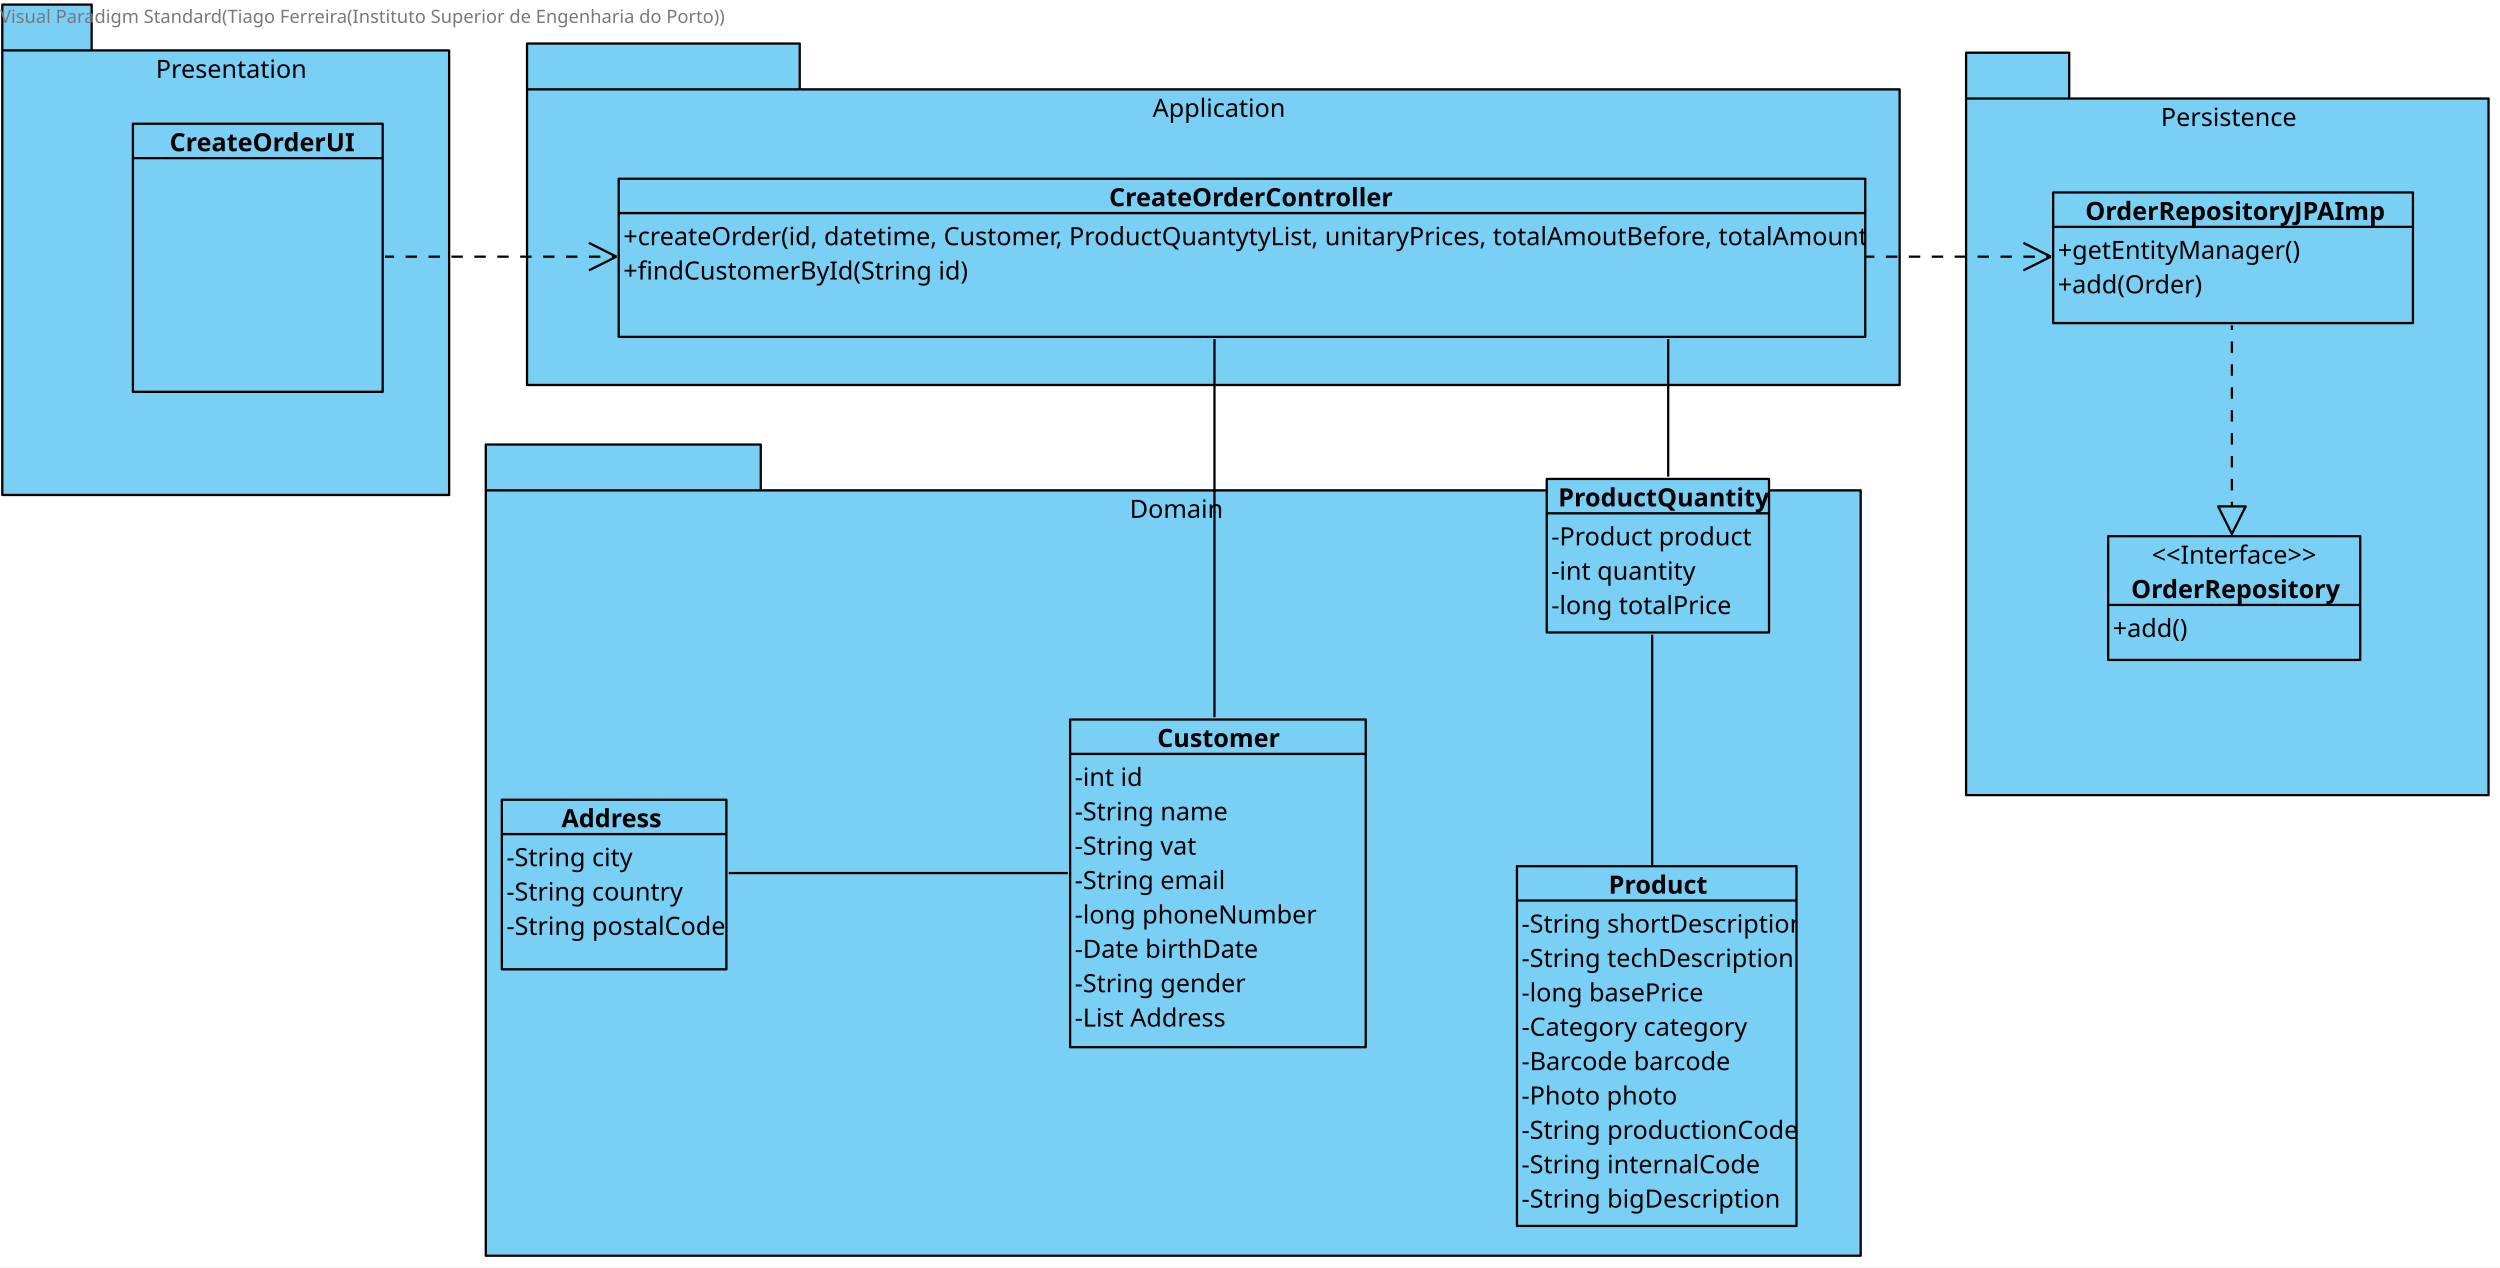
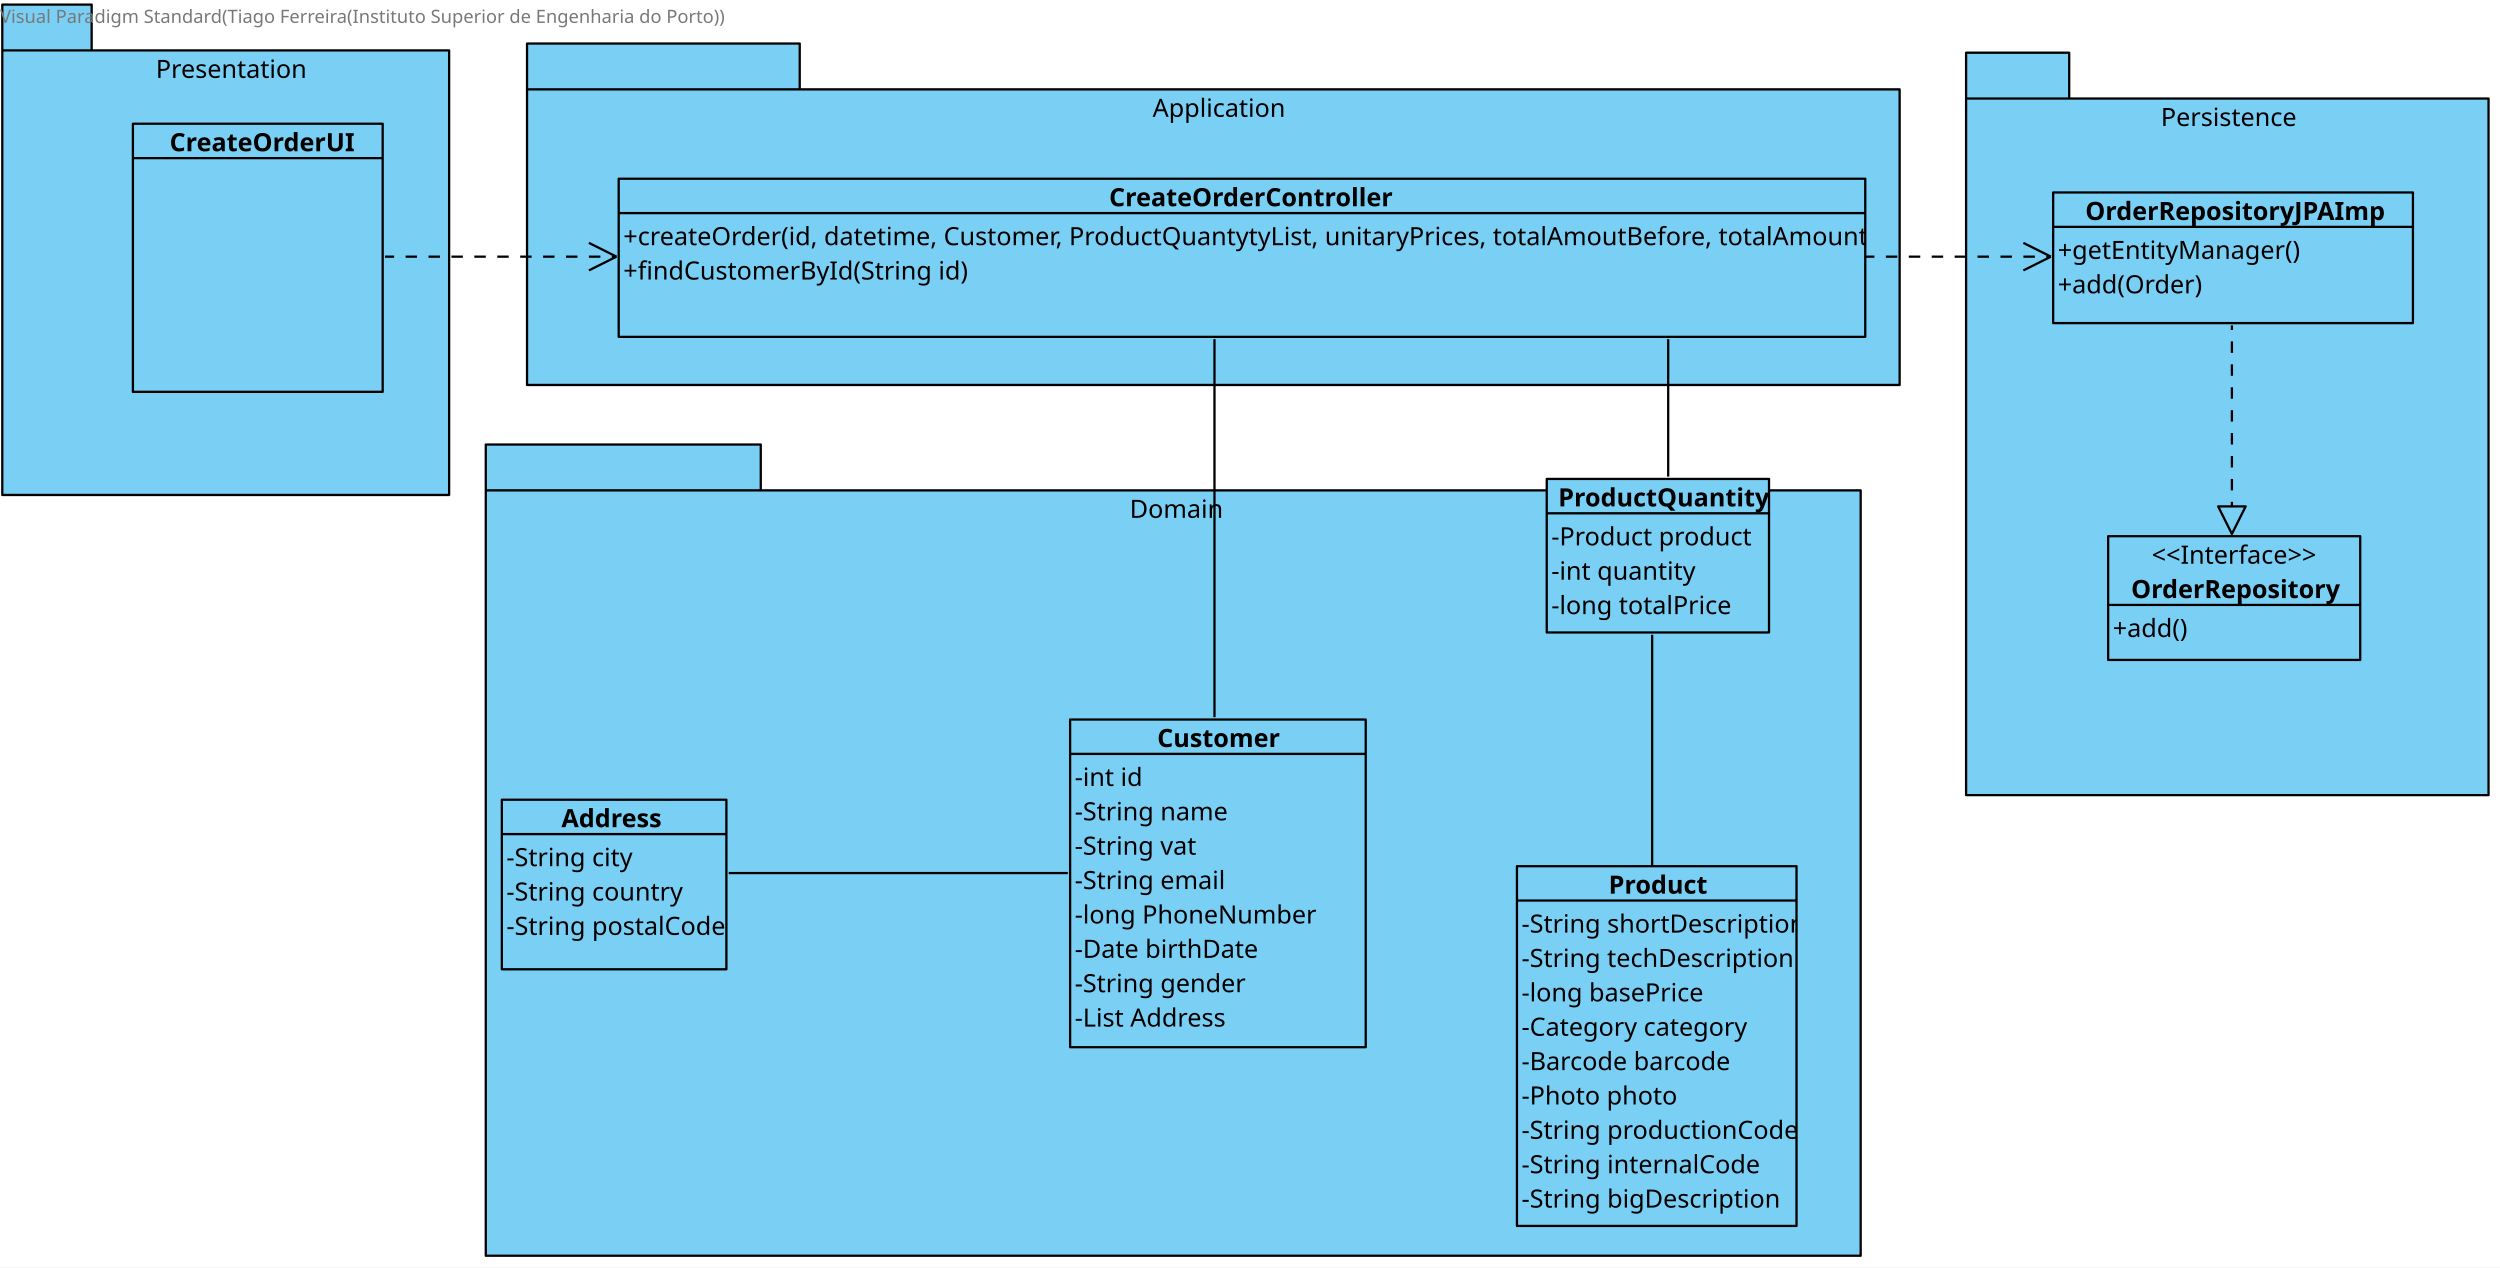
<svg xmlns="http://www.w3.org/2000/svg" fill-opacity="0" color-rendering="auto" color-interpolation="auto" text-rendering="auto" stroke="rgb(0,0,0)" stroke-linecap="square" width="1091" stroke-miterlimit="10" shape-rendering="auto" stroke-opacity="0" fill="rgb(0,0,0)" stroke-dasharray="none" font-weight="normal" stroke-width="1" height="553" font-family="'Dialog'" font-style="normal" stroke-linejoin="miter" font-size="12px" stroke-dashoffset="0" image-rendering="auto">
  <defs id="genericDefs" />
  <g>
    <defs id="defs1">
      <clipPath clipPathUnits="userSpaceOnUse" id="clipPath1">
        <path d="M-7 -7 L611 -7 L611 161 L-7 161 L-7 -7 Z" />
      </clipPath>
      <clipPath clipPathUnits="userSpaceOnUse" id="clipPath2">
        <path d="M0 0 L0 130 L600 130 L600 0 Z" />
      </clipPath>
      <clipPath clipPathUnits="userSpaceOnUse" id="clipPath3">
        <path d="M-7 -7 L207 -7 L207 226 L-7 226 L-7 -7 Z" />
      </clipPath>
      <clipPath clipPathUnits="userSpaceOnUse" id="clipPath4">
        <path d="M0 0 L0 195 L196 195 L196 0 Z" />
      </clipPath>
      <clipPath clipPathUnits="userSpaceOnUse" id="clipPath5">
        <path d="M-7 -7 L612 -7 L612 366 L-7 366 L-7 -7 Z" />
      </clipPath>
      <clipPath clipPathUnits="userSpaceOnUse" id="clipPath6">
        <path d="M0 0 L0 335 L601 335 L601 0 Z" />
      </clipPath>
      <clipPath clipPathUnits="userSpaceOnUse" id="clipPath7">
        <path d="M-7 -7 L120 -7 L120 128 L-7 128 L-7 -7 Z" />
      </clipPath>
      <clipPath clipPathUnits="userSpaceOnUse" id="clipPath8">
        <path d="M0 0 L0 102 L109 102 L109 0 Z" />
      </clipPath>
      <clipPath clipPathUnits="userSpaceOnUse" id="clipPath9">
        <path d="M0 0 L0 15 L110 15 L110 0 Z" />
      </clipPath>
      <clipPath clipPathUnits="userSpaceOnUse" id="clipPath10">
        <path d="M-7 -7 L555 -7 L555 80 L-7 80 L-7 -7 Z" />
      </clipPath>
      <clipPath clipPathUnits="userSpaceOnUse" id="clipPath11">
        <path d="M0 0 L0 54 L544 54 L544 0 Z" />
      </clipPath>
      <clipPath clipPathUnits="userSpaceOnUse" id="clipPath12">
        <path d="M0 0 L0 15 L545 15 L545 0 Z" />
      </clipPath>
      <clipPath clipPathUnits="userSpaceOnUse" id="clipPath13">
        <path d="M-7 -7 L240 -7 L240 336 L-7 336 L-7 -7 Z" />
      </clipPath>
      <clipPath clipPathUnits="userSpaceOnUse" id="clipPath14">
        <path d="M0 0 L0 305 L229 305 L229 0 Z" />
      </clipPath>
      <clipPath clipPathUnits="userSpaceOnUse" id="clipPath15">
        <path d="M-7 -7 L140 -7 L140 154 L-7 154 L-7 -7 Z" />
      </clipPath>
      <clipPath clipPathUnits="userSpaceOnUse" id="clipPath16">
        <path d="M0 0 L0 128 L129 128 L129 0 Z" />
      </clipPath>
      <clipPath clipPathUnits="userSpaceOnUse" id="clipPath17">
        <path d="M0 0 L0 15 L130 15 L130 0 Z" />
      </clipPath>
      <clipPath clipPathUnits="userSpaceOnUse" id="clipPath18">
        <path d="M-7 -7 L109 -7 L109 85 L-7 85 L-7 -7 Z" />
      </clipPath>
      <clipPath clipPathUnits="userSpaceOnUse" id="clipPath19">
        <path d="M0 0 L0 59 L98 59 L98 0 Z" />
      </clipPath>
      <clipPath clipPathUnits="userSpaceOnUse" id="clipPath20">
        <path d="M0 0 L0 15 L99 15 L99 0 Z" />
      </clipPath>
      <clipPath clipPathUnits="userSpaceOnUse" id="clipPath21">
        <path d="M-7 -7 L168 -7 L168 68 L-7 68 L-7 -7 Z" />
      </clipPath>
      <clipPath clipPathUnits="userSpaceOnUse" id="clipPath22">
        <path d="M0 0 L0 42 L157 42 L157 0 Z" />
      </clipPath>
      <clipPath clipPathUnits="userSpaceOnUse" id="clipPath23">
        <path d="M0 0 L0 15 L158 15 L158 0 Z" />
      </clipPath>
      <clipPath clipPathUnits="userSpaceOnUse" id="clipPath24">
        <path d="M-7 -7 L121 -7 L121 65 L-7 65 L-7 -7 Z" />
      </clipPath>
      <clipPath clipPathUnits="userSpaceOnUse" id="clipPath25">
        <path d="M0 0 L0 24 L110 24 L110 0 Z" />
      </clipPath>
      <clipPath clipPathUnits="userSpaceOnUse" id="clipPath26">
        <path d="M0 0 L0 30 L110 30 L110 0 Z" />
      </clipPath>
      <clipPath clipPathUnits="userSpaceOnUse" id="clipPath27">
        <path d="M-7 -7 L133 -7 L133 168 L-7 168 L-7 -7 Z" />
      </clipPath>
      <clipPath clipPathUnits="userSpaceOnUse" id="clipPath28">
        <path d="M0 0 L0 142 L122 142 L122 0 Z" />
      </clipPath>
      <clipPath clipPathUnits="userSpaceOnUse" id="clipPath29">
        <path d="M0 0 L0 15 L123 15 L123 0 Z" />
      </clipPath>
      <clipPath clipPathUnits="userSpaceOnUse" id="clipPath30">
        <path d="M-7 -7 L108 -7 L108 78 L-7 78 L-7 -7 Z" />
      </clipPath>
      <clipPath clipPathUnits="userSpaceOnUse" id="clipPath31">
        <path d="M0 0 L0 52 L97 52 L97 0 Z" />
      </clipPath>
      <clipPath clipPathUnits="userSpaceOnUse" id="clipPath32">
        <path d="M0 0 L0 15 L98 15 L98 0 Z" />
      </clipPath>
      <clipPath clipPathUnits="userSpaceOnUse" id="clipPath33">
        <path d="M0 0 L87 0 L87 252 L0 252 L0 0 Z" />
      </clipPath>
      <clipPath clipPathUnits="userSpaceOnUse" id="clipPath34">
        <path d="M0 0 L0 252 L87 252 L87 0 Z" />
      </clipPath>
      <clipPath clipPathUnits="userSpaceOnUse" id="clipPath35">
        <path d="M0 0 L235 0 L235 87 L0 87 L0 0 Z" />
      </clipPath>
      <clipPath clipPathUnits="userSpaceOnUse" id="clipPath36">
        <path d="M0 0 L0 87 L235 87 L235 0 Z" />
      </clipPath>
      <clipPath clipPathUnits="userSpaceOnUse" id="clipPath37">
        <path d="M0 0 L188 0 L188 87 L0 87 L0 0 Z" />
      </clipPath>
      <clipPath clipPathUnits="userSpaceOnUse" id="clipPath38">
        <path d="M0 0 L0 87 L188 87 L188 0 Z" />
      </clipPath>
      <clipPath clipPathUnits="userSpaceOnUse" id="clipPath39">
        <path d="M0 0 L168 0 L168 87 L0 87 L0 0 Z" />
      </clipPath>
      <clipPath clipPathUnits="userSpaceOnUse" id="clipPath40">
        <path d="M0 0 L0 87 L168 87 L168 0 Z" />
      </clipPath>
      <clipPath clipPathUnits="userSpaceOnUse" id="clipPath41">
        <path d="M0 0 L87 0 L87 179 L0 179 L0 0 Z" />
      </clipPath>
      <clipPath clipPathUnits="userSpaceOnUse" id="clipPath42">
        <path d="M0 0 L0 179 L87 179 L87 0 Z" />
      </clipPath>
      <clipPath clipPathUnits="userSpaceOnUse" id="clipPath43">
        <path d="M0 0 L87 0 L87 188 L0 188 L0 0 Z" />
      </clipPath>
      <clipPath clipPathUnits="userSpaceOnUse" id="clipPath44">
        <path d="M0 0 L0 188 L87 188 L87 0 Z" />
      </clipPath>
      <clipPath clipPathUnits="userSpaceOnUse" id="clipPath45">
        <path d="M0 0 L87 0 L87 147 L0 147 L0 0 Z" />
      </clipPath>
      <clipPath clipPathUnits="userSpaceOnUse" id="clipPath46">
        <path d="M0 0 L0 147 L87 147 L87 0 Z" />
      </clipPath>
    </defs>
    <g fill="white" text-rendering="geometricPrecision" fill-opacity="1" stroke-opacity="1" stroke="white">
      <rect x="0" width="1091" height="553" y="0" stroke="none" />
    </g>
    <g font-size="11px" transform="translate(230,19)" fill-opacity="1" fill="rgb(122,207,245)" text-rendering="geometricPrecision" image-rendering="optimizeQuality" font-family="sans-serif" stroke="rgb(122,207,245)" stroke-opacity="1">
      <rect x="0" width="119" height="20" y="0" clip-path="url(#clipPath1)" stroke="none" />
      <rect x="0" width="599" height="129" y="20" clip-path="url(#clipPath1)" stroke="none" />
    </g>
    <g stroke-linecap="butt" font-size="11px" transform="translate(230,19)" fill-opacity="1" fill="black" text-rendering="geometricPrecision" image-rendering="optimizeQuality" font-family="sans-serif" stroke-linejoin="round" stroke="black" stroke-opacity="1" stroke-miterlimit="0">
      <path fill="none" d="M0 20 L599 20 L599 149 L0 149 L0 0 L119 0 L119 20" clip-path="url(#clipPath1)" />
    </g>
    <g font-size="11px" transform="translate(230,39)" fill-opacity="1" fill="black" text-rendering="geometricPrecision" image-rendering="optimizeQuality" font-family="sans-serif" stroke="black" stroke-opacity="1">
      <text x="273" xml:space="preserve" y="12" clip-path="url(#clipPath2)" stroke="none">Application</text>
    </g>
    <g font-size="11px" transform="translate(1,2)" fill-opacity="1" fill="rgb(122,207,245)" text-rendering="geometricPrecision" image-rendering="optimizeQuality" font-family="sans-serif" stroke="rgb(122,207,245)" stroke-opacity="1">
      <rect x="0" width="39" height="20" y="0" clip-path="url(#clipPath3)" stroke="none" />
      <rect x="0" width="195" height="194" y="20" clip-path="url(#clipPath3)" stroke="none" />
    </g>
    <g stroke-linecap="butt" font-size="11px" transform="translate(1,2)" fill-opacity="1" fill="black" text-rendering="geometricPrecision" image-rendering="optimizeQuality" font-family="sans-serif" stroke-linejoin="round" stroke="black" stroke-opacity="1" stroke-miterlimit="0">
      <path fill="none" d="M0 20 L195 20 L195 214 L0 214 L0 0 L39 0 L39 20" clip-path="url(#clipPath3)" />
    </g>
    <g font-size="11px" transform="translate(1,22)" fill-opacity="1" fill="black" text-rendering="geometricPrecision" image-rendering="optimizeQuality" font-family="sans-serif" stroke="black" stroke-opacity="1">
      <text x="67" xml:space="preserve" y="12" clip-path="url(#clipPath4)" stroke="none">Presentation</text>
    </g>
    <g font-size="11px" transform="translate(212,194)" fill-opacity="1" fill="rgb(122,207,245)" text-rendering="geometricPrecision" image-rendering="optimizeQuality" font-family="sans-serif" stroke="rgb(122,207,245)" stroke-opacity="1">
      <rect x="0" width="120" height="20" y="0" clip-path="url(#clipPath5)" stroke="none" />
      <rect x="0" width="600" height="334" y="20" clip-path="url(#clipPath5)" stroke="none" />
    </g>
    <g stroke-linecap="butt" font-size="11px" transform="translate(212,194)" fill-opacity="1" fill="black" text-rendering="geometricPrecision" image-rendering="optimizeQuality" font-family="sans-serif" stroke-linejoin="round" stroke="black" stroke-opacity="1" stroke-miterlimit="0">
      <path fill="none" d="M0 20 L600 20 L600 354 L0 354 L0 0 L120 0 L120 20" clip-path="url(#clipPath5)" />
    </g>
    <g font-size="11px" transform="translate(212,214)" fill-opacity="1" fill="black" text-rendering="geometricPrecision" image-rendering="optimizeQuality" font-family="sans-serif" stroke="black" stroke-opacity="1">
      <text x="281" xml:space="preserve" y="12" clip-path="url(#clipPath6)" stroke="none">Domain</text>
    </g>
    <g font-size="11px" transform="translate(58,54)" fill-opacity="1" fill="rgb(122,207,245)" text-rendering="geometricPrecision" image-rendering="optimizeQuality" font-family="sans-serif" stroke="rgb(122,207,245)" font-weight="bold" stroke-opacity="1">
      <rect x="0" width="109" height="117" y="0" clip-path="url(#clipPath7)" stroke="none" />
    </g>
    <g fill-opacity="1" text-rendering="geometricPrecision" stroke="black" stroke-linecap="butt" transform="translate(58,54)" stroke-miterlimit="0" stroke-opacity="1" fill="black" font-weight="bold" font-family="sans-serif" stroke-linejoin="round" font-size="11px" image-rendering="optimizeQuality">
      <rect fill="none" x="0" width="109" height="117" y="0" clip-path="url(#clipPath7)" />
      <line y2="15" fill="none" x1="0" clip-path="url(#clipPath7)" x2="109" y1="15" />
    </g>
    <g font-size="11px" transform="translate(58,54)" fill-opacity="1" fill="black" text-rendering="geometricPrecision" image-rendering="optimizeQuality" font-family="sans-serif" stroke="black" font-weight="bold" stroke-opacity="1">
      <text x="16" xml:space="preserve" y="12" clip-path="url(#clipPath9)" stroke="none">CreateOrderUI</text>
    </g>
    <g font-size="11px" transform="translate(270,78)" fill-opacity="1" fill="rgb(122,207,245)" text-rendering="geometricPrecision" image-rendering="optimizeQuality" font-family="sans-serif" stroke="rgb(122,207,245)" font-weight="bold" stroke-opacity="1">
      <rect x="0" width="544" height="69" y="0" clip-path="url(#clipPath10)" stroke="none" />
    </g>
    <g fill-opacity="1" text-rendering="geometricPrecision" stroke="black" stroke-linecap="butt" transform="translate(270,78)" stroke-miterlimit="0" stroke-opacity="1" fill="black" font-weight="bold" font-family="sans-serif" stroke-linejoin="round" font-size="11px" image-rendering="optimizeQuality">
      <rect fill="none" x="0" width="544" height="69" y="0" clip-path="url(#clipPath10)" />
      <line y2="15" fill="none" x1="0" clip-path="url(#clipPath10)" x2="544" y1="15" />
    </g>
    <g font-size="11px" transform="matrix(1,0,0,1,270,93)" fill-opacity="1" fill="black" text-rendering="geometricPrecision" image-rendering="optimizeQuality" font-family="sans-serif" stroke="black" stroke-opacity="1">
      <text x="2" xml:space="preserve" y="14" clip-path="url(#clipPath11)" stroke="none">+createOrder(id, datetime, Customer, ProductQuantytyList, unitaryPrices, totalAmoutBefore, totalAmountAfter)</text>
    </g>
    <g font-size="11px" transform="matrix(1,0,0,1,270,93)" fill-opacity="1" fill="black" text-rendering="geometricPrecision" image-rendering="optimizeQuality" font-family="sans-serif" stroke="black" stroke-opacity="1">
      <text x="2" xml:space="preserve" y="29" clip-path="url(#clipPath11)" stroke="none">+findCustomerById(String id)</text>
    </g>
    <g font-size="11px" transform="translate(270,78)" fill-opacity="1" fill="black" text-rendering="geometricPrecision" image-rendering="optimizeQuality" font-family="sans-serif" stroke="black" font-weight="bold" stroke-opacity="1">
      <text x="214" xml:space="preserve" y="12" clip-path="url(#clipPath12)" stroke="none">CreateOrderController</text>
    </g>
    <g font-size="11px" transform="translate(858,23)" fill-opacity="1" fill="rgb(122,207,245)" text-rendering="geometricPrecision" image-rendering="optimizeQuality" font-family="sans-serif" stroke="rgb(122,207,245)" stroke-opacity="1">
      <rect x="0" width="45" height="20" y="0" clip-path="url(#clipPath13)" stroke="none" />
      <rect x="0" width="228" height="304" y="20" clip-path="url(#clipPath13)" stroke="none" />
    </g>
    <g stroke-linecap="butt" font-size="11px" transform="translate(858,23)" fill-opacity="1" fill="black" text-rendering="geometricPrecision" image-rendering="optimizeQuality" font-family="sans-serif" stroke-linejoin="round" stroke="black" stroke-opacity="1" stroke-miterlimit="0">
      <path fill="none" d="M0 20 L228 20 L228 324 L0 324 L0 0 L45 0 L45 20" clip-path="url(#clipPath13)" />
    </g>
    <g font-size="11px" transform="translate(858,43)" fill-opacity="1" fill="black" text-rendering="geometricPrecision" image-rendering="optimizeQuality" font-family="sans-serif" stroke="black" stroke-opacity="1">
      <text x="85" xml:space="preserve" y="12" clip-path="url(#clipPath14)" stroke="none">Persistence</text>
    </g>
    <g font-size="11px" transform="translate(467,314)" fill-opacity="1" fill="rgb(122,207,245)" text-rendering="geometricPrecision" image-rendering="optimizeQuality" font-family="sans-serif" stroke="rgb(122,207,245)" font-weight="bold" stroke-opacity="1">
      <rect x="0" width="129" height="143" y="0" clip-path="url(#clipPath15)" stroke="none" />
    </g>
    <g fill-opacity="1" text-rendering="geometricPrecision" stroke="black" stroke-linecap="butt" transform="translate(467,314)" stroke-miterlimit="0" stroke-opacity="1" fill="black" font-weight="bold" font-family="sans-serif" stroke-linejoin="round" font-size="11px" image-rendering="optimizeQuality">
      <rect fill="none" x="0" width="129" height="143" y="0" clip-path="url(#clipPath15)" />
      <line y2="15" fill="none" x1="0" clip-path="url(#clipPath15)" x2="129" y1="15" />
    </g>
    <g font-size="11px" transform="matrix(1,0,0,1,467,329)" fill-opacity="1" fill="black" text-rendering="geometricPrecision" image-rendering="optimizeQuality" font-family="sans-serif" stroke="black" stroke-opacity="1">
      <text x="2" xml:space="preserve" y="14" clip-path="url(#clipPath16)" stroke="none">-int id</text>
    </g>
    <g font-size="11px" transform="matrix(1,0,0,1,467,329)" fill-opacity="1" fill="black" text-rendering="geometricPrecision" image-rendering="optimizeQuality" font-family="sans-serif" stroke="black" stroke-opacity="1">
      <text x="2" xml:space="preserve" y="29" clip-path="url(#clipPath16)" stroke="none">-String name</text>
    </g>
    <g font-size="11px" transform="matrix(1,0,0,1,467,329)" fill-opacity="1" fill="black" text-rendering="geometricPrecision" image-rendering="optimizeQuality" font-family="sans-serif" stroke="black" stroke-opacity="1">
      <text x="2" xml:space="preserve" y="44" clip-path="url(#clipPath16)" stroke="none">-String vat</text>
    </g>
    <g font-size="11px" transform="matrix(1,0,0,1,467,329)" fill-opacity="1" fill="black" text-rendering="geometricPrecision" image-rendering="optimizeQuality" font-family="sans-serif" stroke="black" stroke-opacity="1">
      <text x="2" xml:space="preserve" y="59" clip-path="url(#clipPath16)" stroke="none">-String email</text>
    </g>
    <g font-size="11px" transform="matrix(1,0,0,1,467,329)" fill-opacity="1" fill="black" text-rendering="geometricPrecision" image-rendering="optimizeQuality" font-family="sans-serif" stroke="black" stroke-opacity="1">
-       <text x="2" xml:space="preserve" y="74" clip-path="url(#clipPath16)" stroke="none">-long phoneNumber</text>
+       <text x="2" xml:space="preserve" y="74" clip-path="url(#clipPath16)" stroke="none">-long PhoneNumber</text>
    </g>
    <g font-size="11px" transform="matrix(1,0,0,1,467,329)" fill-opacity="1" fill="black" text-rendering="geometricPrecision" image-rendering="optimizeQuality" font-family="sans-serif" stroke="black" stroke-opacity="1">
      <text x="2" xml:space="preserve" y="89" clip-path="url(#clipPath16)" stroke="none">-Date birthDate</text>
    </g>
    <g font-size="11px" transform="matrix(1,0,0,1,467,329)" fill-opacity="1" fill="black" text-rendering="geometricPrecision" image-rendering="optimizeQuality" font-family="sans-serif" stroke="black" stroke-opacity="1">
      <text x="2" xml:space="preserve" y="104" clip-path="url(#clipPath16)" stroke="none">-String gender</text>
    </g>
    <g font-size="11px" transform="matrix(1,0,0,1,467,329)" fill-opacity="1" fill="black" text-rendering="geometricPrecision" image-rendering="optimizeQuality" font-family="sans-serif" stroke="black" stroke-opacity="1">
      <text x="2" xml:space="preserve" y="119" clip-path="url(#clipPath16)" stroke="none">-List Address</text>
    </g>
    <g font-size="11px" transform="translate(467,314)" fill-opacity="1" fill="black" text-rendering="geometricPrecision" image-rendering="optimizeQuality" font-family="sans-serif" stroke="black" font-weight="bold" stroke-opacity="1">
      <text x="38" xml:space="preserve" y="12" clip-path="url(#clipPath17)" stroke="none">Customer</text>
    </g>
    <g font-size="11px" transform="translate(219,349)" fill-opacity="1" fill="rgb(122,207,245)" text-rendering="geometricPrecision" image-rendering="optimizeQuality" font-family="sans-serif" stroke="rgb(122,207,245)" font-weight="bold" stroke-opacity="1">
      <rect x="0" width="98" height="74" y="0" clip-path="url(#clipPath18)" stroke="none" />
    </g>
    <g fill-opacity="1" text-rendering="geometricPrecision" stroke="black" stroke-linecap="butt" transform="translate(219,349)" stroke-miterlimit="0" stroke-opacity="1" fill="black" font-weight="bold" font-family="sans-serif" stroke-linejoin="round" font-size="11px" image-rendering="optimizeQuality">
      <rect fill="none" x="0" width="98" height="74" y="0" clip-path="url(#clipPath18)" />
      <line y2="15" fill="none" x1="0" clip-path="url(#clipPath18)" x2="98" y1="15" />
    </g>
    <g font-size="11px" transform="matrix(1,0,0,1,219,364)" fill-opacity="1" fill="black" text-rendering="geometricPrecision" image-rendering="optimizeQuality" font-family="sans-serif" stroke="black" stroke-opacity="1">
      <text x="2" xml:space="preserve" y="14" clip-path="url(#clipPath19)" stroke="none">-String city</text>
    </g>
    <g font-size="11px" transform="matrix(1,0,0,1,219,364)" fill-opacity="1" fill="black" text-rendering="geometricPrecision" image-rendering="optimizeQuality" font-family="sans-serif" stroke="black" stroke-opacity="1">
      <text x="2" xml:space="preserve" y="29" clip-path="url(#clipPath19)" stroke="none">-String country</text>
    </g>
    <g font-size="11px" transform="matrix(1,0,0,1,219,364)" fill-opacity="1" fill="black" text-rendering="geometricPrecision" image-rendering="optimizeQuality" font-family="sans-serif" stroke="black" stroke-opacity="1">
      <text x="2" xml:space="preserve" y="44" clip-path="url(#clipPath19)" stroke="none">-String postalCode</text>
    </g>
    <g font-size="11px" transform="translate(219,349)" fill-opacity="1" fill="black" text-rendering="geometricPrecision" image-rendering="optimizeQuality" font-family="sans-serif" stroke="black" font-weight="bold" stroke-opacity="1">
      <text x="26" xml:space="preserve" y="12" clip-path="url(#clipPath20)" stroke="none">Address</text>
    </g>
    <g font-size="11px" transform="translate(896,84)" fill-opacity="1" fill="rgb(122,207,245)" text-rendering="geometricPrecision" image-rendering="optimizeQuality" font-family="sans-serif" stroke="rgb(122,207,245)" font-weight="bold" stroke-opacity="1">
      <rect x="0" width="157" height="57" y="0" clip-path="url(#clipPath21)" stroke="none" />
    </g>
    <g fill-opacity="1" text-rendering="geometricPrecision" stroke="black" stroke-linecap="butt" transform="translate(896,84)" stroke-miterlimit="0" stroke-opacity="1" fill="black" font-weight="bold" font-family="sans-serif" stroke-linejoin="round" font-size="11px" image-rendering="optimizeQuality">
      <rect fill="none" x="0" width="157" height="57" y="0" clip-path="url(#clipPath21)" />
      <line y2="15" fill="none" x1="0" clip-path="url(#clipPath21)" x2="157" y1="15" />
    </g>
    <g font-size="11px" transform="matrix(1,0,0,1,896,99)" fill-opacity="1" fill="black" text-rendering="geometricPrecision" image-rendering="optimizeQuality" font-family="sans-serif" stroke="black" stroke-opacity="1">
      <text x="2" xml:space="preserve" y="14" clip-path="url(#clipPath22)" stroke="none">+getEntityManager()</text>
    </g>
    <g font-size="11px" transform="matrix(1,0,0,1,896,99)" fill-opacity="1" fill="black" text-rendering="geometricPrecision" image-rendering="optimizeQuality" font-family="sans-serif" stroke="black" stroke-opacity="1">
      <text x="2" xml:space="preserve" y="29" clip-path="url(#clipPath22)" stroke="none">+add(Order)</text>
    </g>
    <g font-size="11px" transform="translate(896,84)" fill-opacity="1" fill="black" text-rendering="geometricPrecision" image-rendering="optimizeQuality" font-family="sans-serif" stroke="black" font-weight="bold" stroke-opacity="1">
      <text x="14" xml:space="preserve" y="12" clip-path="url(#clipPath23)" stroke="none">OrderRepositoryJPAImp</text>
    </g>
    <g font-size="11px" transform="translate(920,234)" fill-opacity="1" fill="rgb(122,207,245)" text-rendering="geometricPrecision" image-rendering="optimizeQuality" font-family="sans-serif" stroke="rgb(122,207,245)" font-weight="bold" stroke-opacity="1">
      <rect x="0" width="110" height="54" y="0" clip-path="url(#clipPath24)" stroke="none" />
    </g>
    <g fill-opacity="1" text-rendering="geometricPrecision" stroke="black" stroke-linecap="butt" transform="translate(920,234)" stroke-miterlimit="0" stroke-opacity="1" fill="black" font-weight="bold" font-family="sans-serif" stroke-linejoin="round" font-size="11px" image-rendering="optimizeQuality">
      <rect fill="none" x="0" width="110" height="54" y="0" clip-path="url(#clipPath24)" />
      <line y2="30" fill="none" x1="0" clip-path="url(#clipPath24)" x2="110" y1="30" />
    </g>
    <g font-size="11px" transform="matrix(1,0,0,1,920,264)" fill-opacity="1" fill="black" text-rendering="geometricPrecision" image-rendering="optimizeQuality" font-family="sans-serif" stroke="black" stroke-opacity="1">
      <text x="2" xml:space="preserve" y="14" clip-path="url(#clipPath25)" stroke="none">+add()</text>
    </g>
    <g font-size="11px" transform="translate(920,234)" fill-opacity="1" fill="black" text-rendering="geometricPrecision" image-rendering="optimizeQuality" font-family="sans-serif" stroke="black" stroke-opacity="1">
      <text x="19" xml:space="preserve" y="12" clip-path="url(#clipPath26)" stroke="none">&lt;&lt;Interface&gt;&gt;</text>
      <text x="10" xml:space="preserve" y="27" clip-path="url(#clipPath26)" font-weight="bold" stroke="none">OrderRepository</text>
    </g>
    <g font-size="11px" transform="translate(662,378)" fill-opacity="1" fill="rgb(122,207,245)" text-rendering="geometricPrecision" image-rendering="optimizeQuality" font-family="sans-serif" stroke="rgb(122,207,245)" font-weight="bold" stroke-opacity="1">
      <rect x="0" width="122" height="157" y="0" clip-path="url(#clipPath27)" stroke="none" />
    </g>
    <g fill-opacity="1" text-rendering="geometricPrecision" stroke="black" stroke-linecap="butt" transform="translate(662,378)" stroke-miterlimit="0" stroke-opacity="1" fill="black" font-weight="bold" font-family="sans-serif" stroke-linejoin="round" font-size="11px" image-rendering="optimizeQuality">
      <rect fill="none" x="0" width="122" height="157" y="0" clip-path="url(#clipPath27)" />
      <line y2="15" fill="none" x1="0" clip-path="url(#clipPath27)" x2="122" y1="15" />
    </g>
    <g font-size="11px" transform="matrix(1,0,0,1,662,393)" fill-opacity="1" fill="black" text-rendering="geometricPrecision" image-rendering="optimizeQuality" font-family="sans-serif" stroke="black" stroke-opacity="1">
      <text x="2" xml:space="preserve" y="14" clip-path="url(#clipPath28)" stroke="none">-String shortDescription</text>
    </g>
    <g font-size="11px" transform="matrix(1,0,0,1,662,393)" fill-opacity="1" fill="black" text-rendering="geometricPrecision" image-rendering="optimizeQuality" font-family="sans-serif" stroke="black" stroke-opacity="1">
      <text x="2" xml:space="preserve" y="29" clip-path="url(#clipPath28)" stroke="none">-String techDescription</text>
    </g>
    <g font-size="11px" transform="matrix(1,0,0,1,662,393)" fill-opacity="1" fill="black" text-rendering="geometricPrecision" image-rendering="optimizeQuality" font-family="sans-serif" stroke="black" stroke-opacity="1">
      <text x="2" xml:space="preserve" y="44" clip-path="url(#clipPath28)" stroke="none">-long basePrice</text>
    </g>
    <g font-size="11px" transform="matrix(1,0,0,1,662,393)" fill-opacity="1" fill="black" text-rendering="geometricPrecision" image-rendering="optimizeQuality" font-family="sans-serif" stroke="black" stroke-opacity="1">
      <text x="2" xml:space="preserve" y="59" clip-path="url(#clipPath28)" stroke="none">-Category category</text>
    </g>
    <g font-size="11px" transform="matrix(1,0,0,1,662,393)" fill-opacity="1" fill="black" text-rendering="geometricPrecision" image-rendering="optimizeQuality" font-family="sans-serif" stroke="black" stroke-opacity="1">
      <text x="2" xml:space="preserve" y="74" clip-path="url(#clipPath28)" stroke="none">-Barcode barcode</text>
    </g>
    <g font-size="11px" transform="matrix(1,0,0,1,662,393)" fill-opacity="1" fill="black" text-rendering="geometricPrecision" image-rendering="optimizeQuality" font-family="sans-serif" stroke="black" stroke-opacity="1">
      <text x="2" xml:space="preserve" y="89" clip-path="url(#clipPath28)" stroke="none">-Photo photo</text>
    </g>
    <g font-size="11px" transform="matrix(1,0,0,1,662,393)" fill-opacity="1" fill="black" text-rendering="geometricPrecision" image-rendering="optimizeQuality" font-family="sans-serif" stroke="black" stroke-opacity="1">
      <text x="2" xml:space="preserve" y="104" clip-path="url(#clipPath28)" stroke="none">-String productionCode</text>
    </g>
    <g font-size="11px" transform="matrix(1,0,0,1,662,393)" fill-opacity="1" fill="black" text-rendering="geometricPrecision" image-rendering="optimizeQuality" font-family="sans-serif" stroke="black" stroke-opacity="1">
      <text x="2" xml:space="preserve" y="119" clip-path="url(#clipPath28)" stroke="none">-String internalCode</text>
    </g>
    <g font-size="11px" transform="matrix(1,0,0,1,662,393)" fill-opacity="1" fill="black" text-rendering="geometricPrecision" image-rendering="optimizeQuality" font-family="sans-serif" stroke="black" stroke-opacity="1">
      <text x="2" xml:space="preserve" y="134" clip-path="url(#clipPath28)" stroke="none">-String bigDescription</text>
    </g>
    <g font-size="11px" transform="translate(662,378)" fill-opacity="1" fill="black" text-rendering="geometricPrecision" image-rendering="optimizeQuality" font-family="sans-serif" stroke="black" font-weight="bold" stroke-opacity="1">
      <text x="40" xml:space="preserve" y="12" clip-path="url(#clipPath29)" stroke="none">Product</text>
    </g>
    <g font-size="11px" transform="translate(675,209)" fill-opacity="1" fill="rgb(122,207,245)" text-rendering="geometricPrecision" image-rendering="optimizeQuality" font-family="sans-serif" stroke="rgb(122,207,245)" font-weight="bold" stroke-opacity="1">
      <rect x="0" width="97" height="67" y="0" clip-path="url(#clipPath30)" stroke="none" />
    </g>
    <g fill-opacity="1" text-rendering="geometricPrecision" stroke="black" stroke-linecap="butt" transform="translate(675,209)" stroke-miterlimit="0" stroke-opacity="1" fill="black" font-weight="bold" font-family="sans-serif" stroke-linejoin="round" font-size="11px" image-rendering="optimizeQuality">
      <rect fill="none" x="0" width="97" height="67" y="0" clip-path="url(#clipPath30)" />
      <line y2="15" fill="none" x1="0" clip-path="url(#clipPath30)" x2="97" y1="15" />
    </g>
    <g font-size="11px" transform="matrix(1,0,0,1,675,224)" fill-opacity="1" fill="black" text-rendering="geometricPrecision" image-rendering="optimizeQuality" font-family="sans-serif" stroke="black" stroke-opacity="1">
      <text x="2" xml:space="preserve" y="14" clip-path="url(#clipPath31)" stroke="none">-Product product</text>
    </g>
    <g font-size="11px" transform="matrix(1,0,0,1,675,224)" fill-opacity="1" fill="black" text-rendering="geometricPrecision" image-rendering="optimizeQuality" font-family="sans-serif" stroke="black" stroke-opacity="1">
      <text x="2" xml:space="preserve" y="29" clip-path="url(#clipPath31)" stroke="none">-int quantity</text>
    </g>
    <g font-size="11px" transform="matrix(1,0,0,1,675,224)" fill-opacity="1" fill="black" text-rendering="geometricPrecision" image-rendering="optimizeQuality" font-family="sans-serif" stroke="black" stroke-opacity="1">
      <text x="2" xml:space="preserve" y="44" clip-path="url(#clipPath31)" stroke="none">-long totalPrice</text>
    </g>
    <g font-size="11px" transform="translate(675,209)" fill-opacity="1" fill="black" text-rendering="geometricPrecision" image-rendering="optimizeQuality" font-family="sans-serif" stroke="black" font-weight="bold" stroke-opacity="1">
      <text x="5" xml:space="preserve" y="12" clip-path="url(#clipPath32)" stroke="none">ProductQuantity</text>
    </g>
    <g stroke-linecap="butt" font-size="11px" transform="translate(489,106)" fill-opacity="1" fill="black" text-rendering="geometricPrecision" image-rendering="optimizeQuality" font-family="sans-serif" stroke-linejoin="round" stroke="black" stroke-opacity="1">
      <line y2="207" fill="none" x1="41" clip-path="url(#clipPath34)" x2="41" y1="42" />
    </g>
    <g stroke-linecap="butt" font-size="11px" transform="translate(276,339)" fill-opacity="1" fill="black" text-rendering="geometricPrecision" image-rendering="optimizeQuality" font-family="sans-serif" stroke-linejoin="round" stroke="black" stroke-opacity="1">
      <line y2="42" fill="none" x1="42" clip-path="url(#clipPath36)" x2="190" y1="42" />
    </g>
    <g fill-opacity="1" text-rendering="geometricPrecision" stroke="black" stroke-linecap="butt" transform="translate(126,70)" stroke-opacity="1" fill="black" stroke-dasharray="5" font-family="sans-serif" stroke-linejoin="round" font-size="11px" stroke-dashoffset="1" image-rendering="optimizeQuality">
      <line y2="42" fill="none" x1="42" clip-path="url(#clipPath38)" x2="143" y1="42" />
      <line clip-path="url(#clipPath38)" stroke-dashoffset="0" fill="none" x1="143" x2="131" y1="42" y2="36" stroke-dasharray="none" />
      <line clip-path="url(#clipPath38)" stroke-dashoffset="0" fill="none" x1="143" x2="131" y1="42" y2="48" stroke-dasharray="none" />
    </g>
    <g fill-opacity="1" text-rendering="geometricPrecision" stroke="black" stroke-linecap="butt" transform="translate(773,70)" stroke-opacity="1" fill="black" stroke-dasharray="5" font-family="sans-serif" stroke-linejoin="round" font-size="11px" stroke-dashoffset="1" image-rendering="optimizeQuality">
      <line y2="42" fill="none" x1="41" clip-path="url(#clipPath40)" x2="122" y1="42" />
      <line clip-path="url(#clipPath40)" stroke-dashoffset="0" fill="none" x1="122" x2="110" y1="42" y2="36" stroke-dasharray="none" />
      <line clip-path="url(#clipPath40)" stroke-dashoffset="0" fill="none" x1="122" x2="110" y1="42" y2="48" stroke-dasharray="none" />
    </g>
    <g fill-opacity="1" text-rendering="geometricPrecision" stroke="black" stroke-linecap="butt" transform="translate(933,100)" stroke-opacity="1" fill="black" stroke-dasharray="5" font-family="sans-serif" stroke-linejoin="round" font-size="11px" stroke-dashoffset="1" image-rendering="optimizeQuality">
      <line y2="42" fill="none" x1="41" clip-path="url(#clipPath42)" x2="41" y1="133" />
    </g>
    <g stroke-linecap="butt" font-size="11px" transform="translate(933,100)" fill-opacity="1" fill="rgb(122,207,245)" text-rendering="geometricPrecision" image-rendering="optimizeQuality" font-family="sans-serif" stroke-linejoin="round" stroke="rgb(122,207,245)" stroke-opacity="1">
      <polygon points=" 41 133 47 121 35 121" stroke="none" clip-path="url(#clipPath42)" />
      <polygon fill="none" clip-path="url(#clipPath42)" points=" 41 133 47 121 35 121" stroke="black" />
    </g>
    <g stroke-linecap="butt" font-size="11px" transform="translate(680,235)" fill-opacity="1" fill="black" text-rendering="geometricPrecision" image-rendering="optimizeQuality" font-family="sans-serif" stroke-linejoin="round" stroke="black" stroke-opacity="1">
      <line y2="42" fill="none" x1="41" clip-path="url(#clipPath44)" x2="41" y1="143" />
    </g>
    <g stroke-linecap="butt" font-size="11px" transform="translate(686,106)" fill-opacity="1" fill="black" text-rendering="geometricPrecision" image-rendering="optimizeQuality" font-family="sans-serif" stroke-linejoin="round" stroke="black" stroke-opacity="1">
      <line y2="42" fill="none" x1="42" clip-path="url(#clipPath46)" x2="42" y1="102" />
    </g>
    <g font-size="8px" fill-opacity="1" fill="rgb(120,120,120)" text-rendering="geometricPrecision" image-rendering="optimizeQuality" stroke="rgb(120,120,120)" stroke-opacity="1">
      <text x="0" xml:space="preserve" y="10" stroke="none">Visual Paradigm Standard(Tiago Ferreira(Instituto Superior de Engenharia do Porto))</text>
    </g>
  </g>
</svg>
